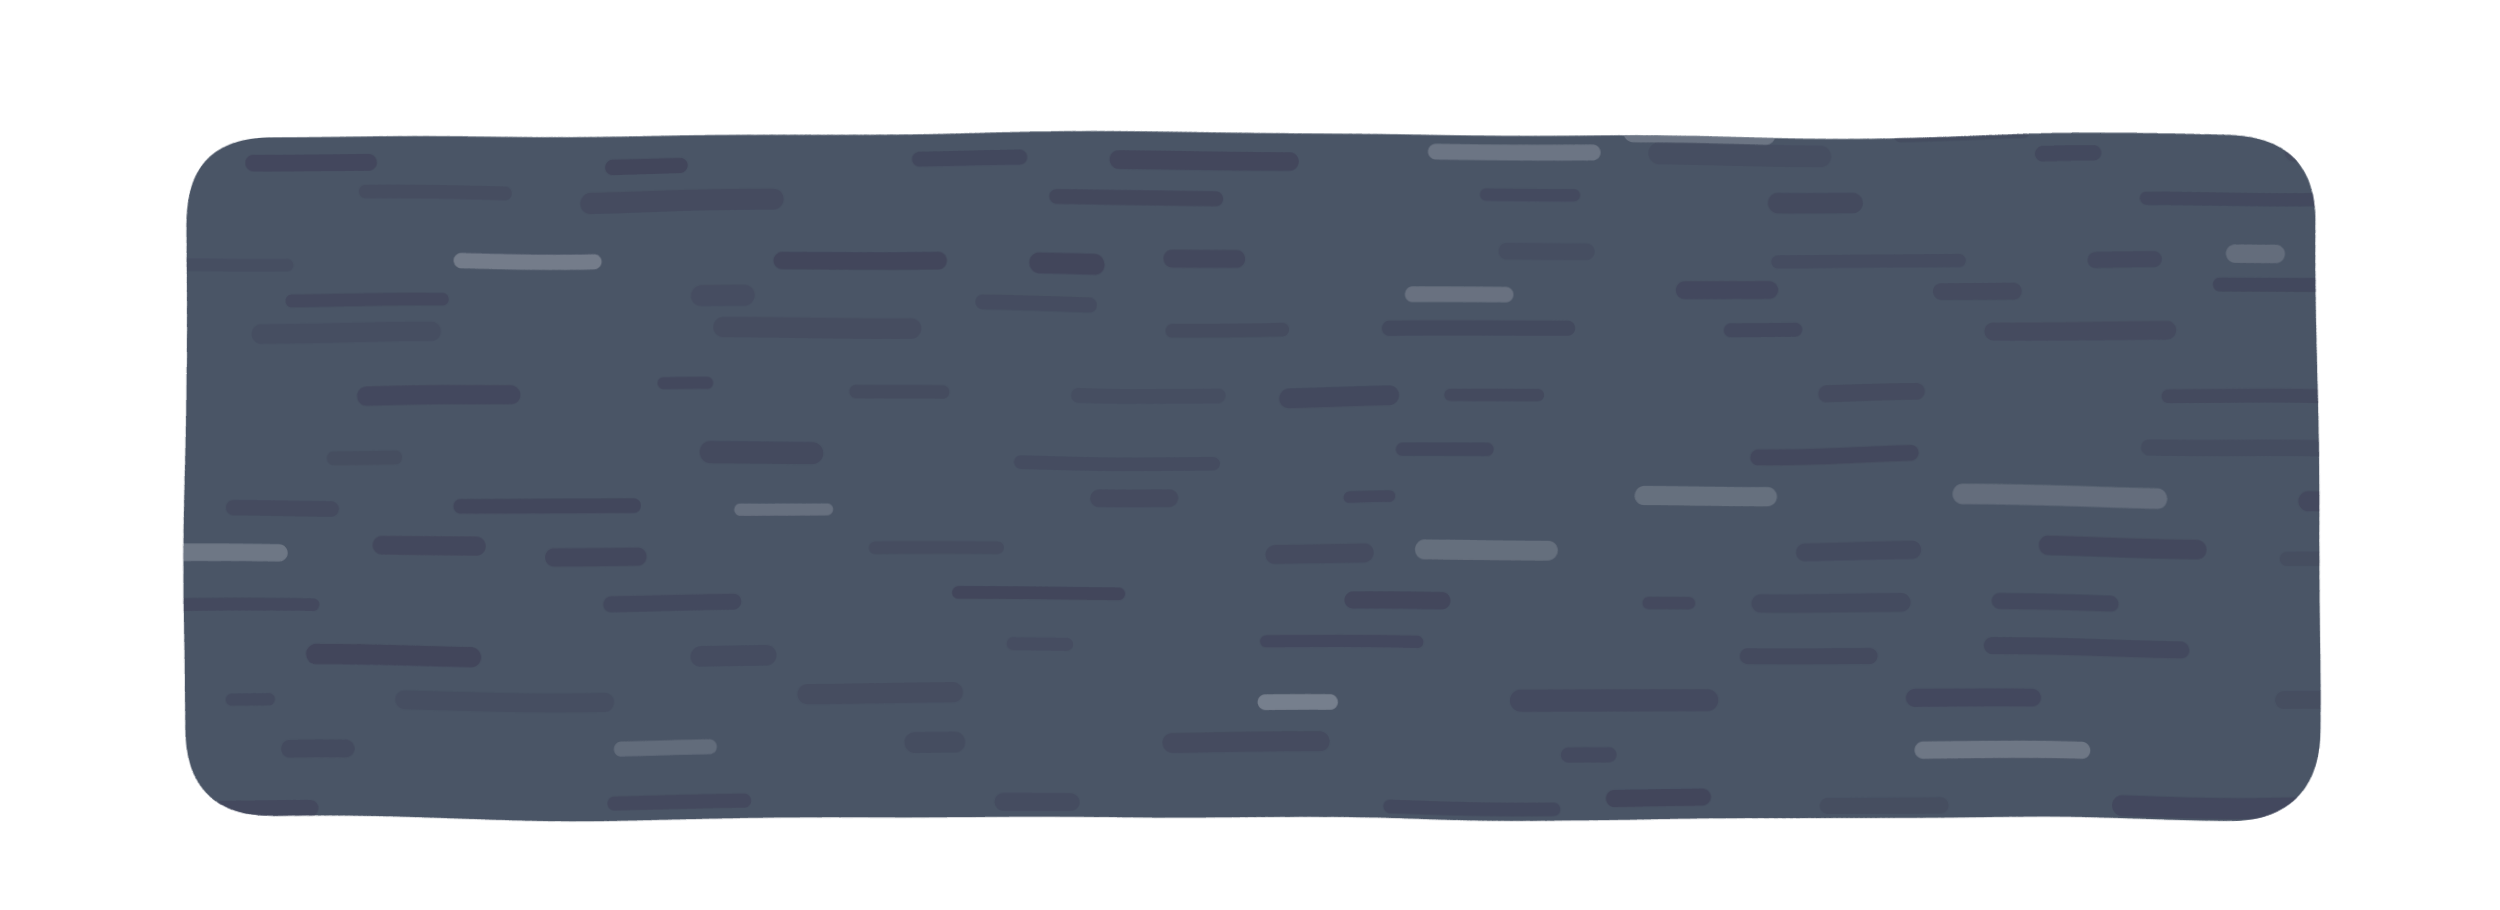
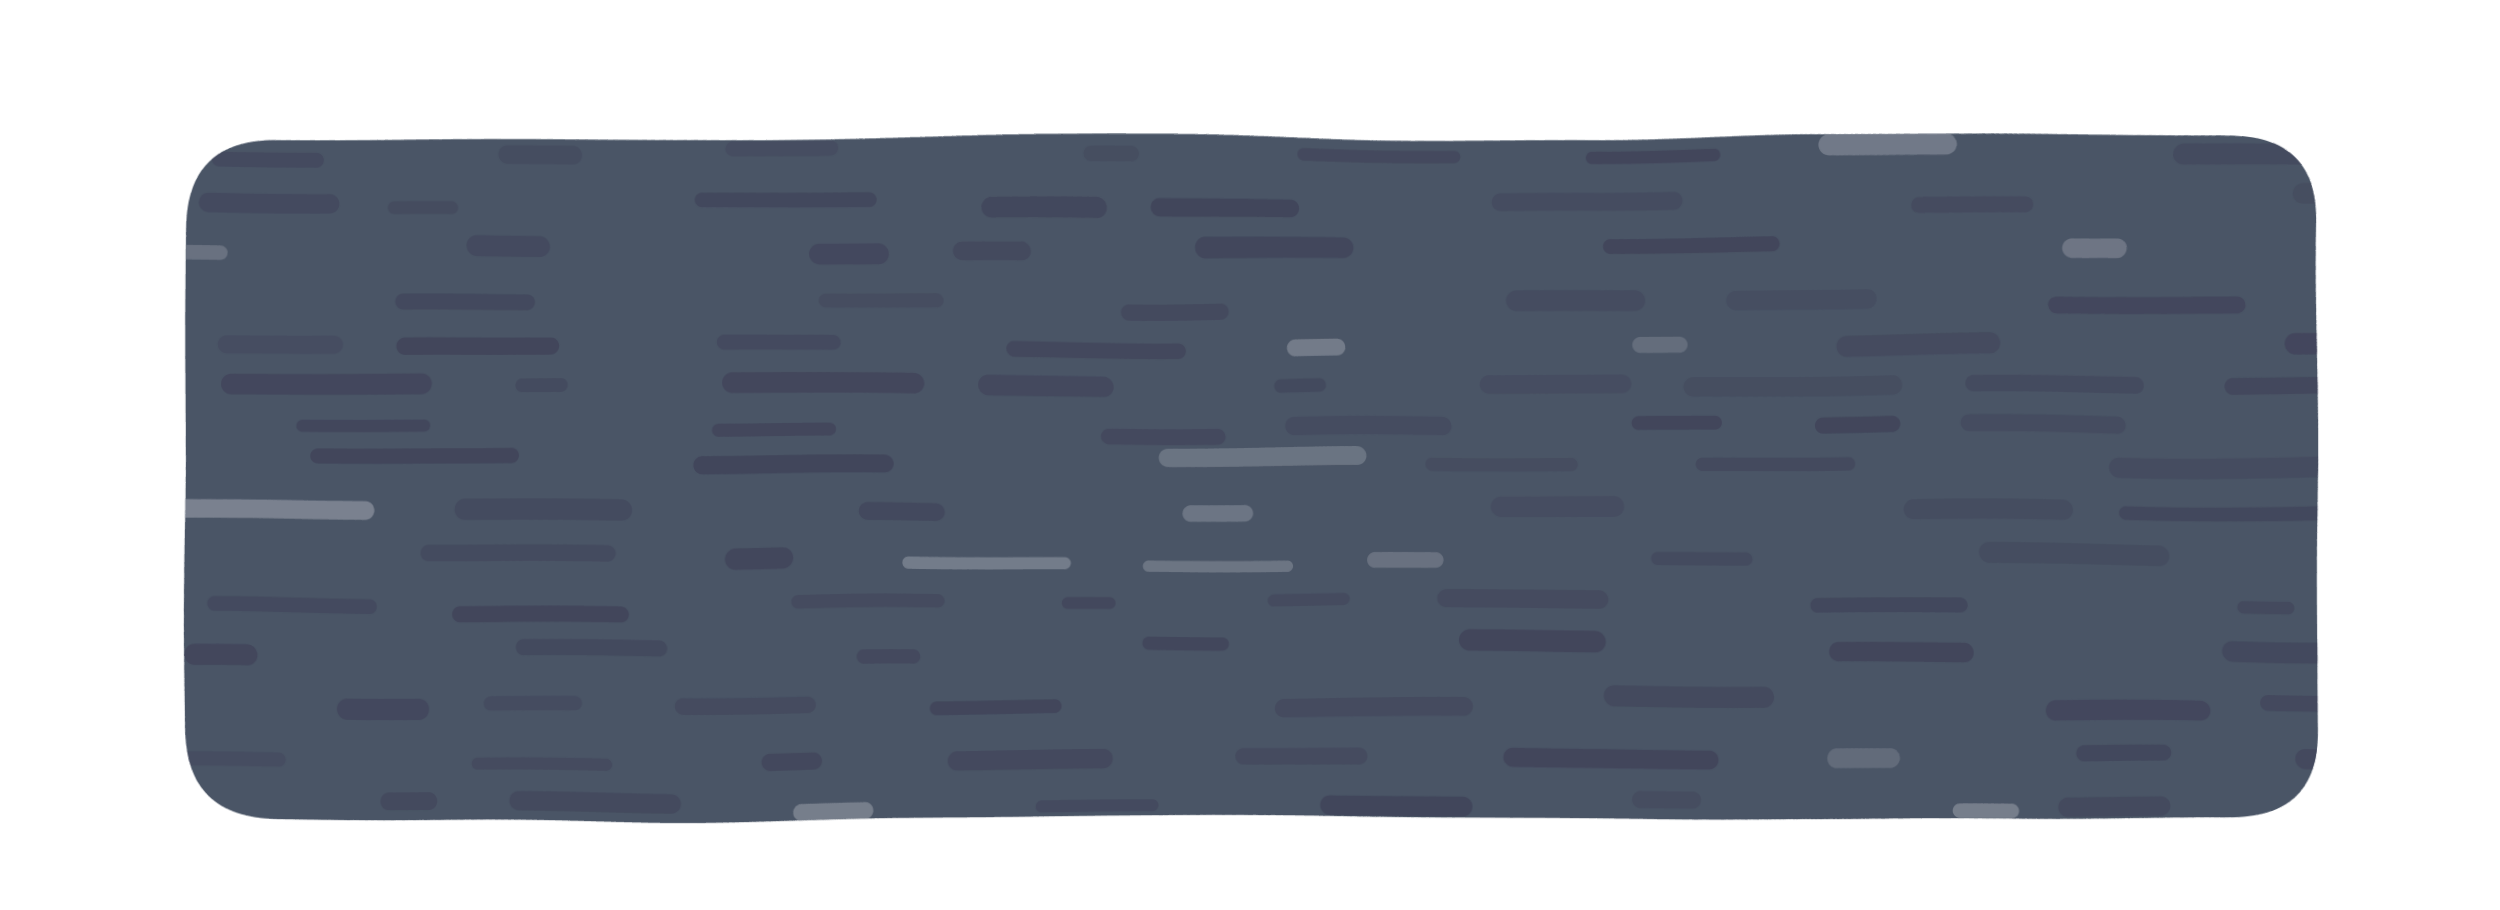
<svg xmlns="http://www.w3.org/2000/svg" width="110" height="40" viewBox="0 0 110 40">
  <defs>
    <filter id="rough" x="-10%" y="-10%" width="120%" height="120%">
-       <feTurbulence type="fractalNoise" baseFrequency="0.05" numOctaves="2" seed="72" />
+       <feTurbulence type="fractalNoise" baseFrequency="0.05" numOctaves="2" seed="75" />
      <feDisplacementMap in="SourceGraphic" scale="0.8" xChannelSelector="R" yChannelSelector="G" />
    </filter>
  </defs>
  <g filter="url(#rough)">
-     <clipPath id="f1s35">
+     <clipPath id="f1s33">
      <path d="M12,6 H98 Q102,6 102,10 V32 Q102,36 98,36 H12 Q8,36 8,32 V10 Q8,6 12,6 Z" />
    </clipPath>
    <path d="M12,6 H98 Q102,6 102,10 V32 Q102,36 98,36 H12 Q8,36 8,32 V10 Q8,6 12,6 Z" fill="#4a5566" />
-     <g clip-path="url(#f1s35)" stroke-linecap="round">
-       <path d="M3.75,5.56 h3.97" stroke="#404259" stroke-width="0.70" stroke-opacity="0.55" />
-       <path d="M16.96,5.34 h7.32" stroke="#404259" stroke-width="0.93" stroke-opacity="0.78" />
-       <path d="M29.03,5.36 h6.79" stroke="#89909c" stroke-width="0.89" stroke-opacity="0.76" />
-       <path d="M39.39,5.54 h7.50" stroke="#404259" stroke-width="0.55" stroke-opacity="0.58" />
-       <path d="M57.39,5.53 h3.73" stroke="#404259" stroke-width="0.79" stroke-opacity="0.72" />
-       <path d="M71.89,5.85 h5.82" stroke="#89909c" stroke-width="0.92" stroke-opacity="0.55" />
-       <path d="M83.81,5.88 h5.41" stroke="#404259" stroke-width="0.61" stroke-opacity="0.40" />
-       <path d="M100.13,5.55 h2.34" stroke="#404259" stroke-width="0.94" stroke-opacity="0.80" />
-       <path d="M116.46,5.44 h7.32" stroke="#89909c" stroke-width="0.92" stroke-opacity="0.54" />
-       <path d="M11.11,7.15 h5.16" stroke="#404259" stroke-width="0.75" stroke-opacity="0.69" />
-       <path d="M27.05,7.32 h2.96" stroke="#404259" stroke-width="0.67" stroke-opacity="0.77" />
-       <path d="M40.48,7.11 h4.36" stroke="#404259" stroke-width="0.67" stroke-opacity="0.71" />
-       <path d="M49.19,7.22 h7.47" stroke="#404259" stroke-width="0.80" stroke-opacity="0.72" />
-       <path d="M63.16,6.75 h6.93" stroke="#89909c" stroke-width="0.71" stroke-opacity="0.55" />
-       <path d="M73.00,6.78 h7.20" stroke="#404259" stroke-width="0.96" stroke-opacity="0.35" />
-       <path d="M90.06,6.90 h2.25" stroke="#404259" stroke-width="0.68" stroke-opacity="0.65" />
-       <path d="M101.03,6.79 h7.67" stroke="#404259" stroke-width="0.82" stroke-opacity="0.41" />
-       <path d="M16.14,8.44 h6.17" stroke="#404259" stroke-width="0.60" stroke-opacity="0.41" />
-       <path d="M26.11,8.86 h7.99" stroke="#404259" stroke-width="0.93" stroke-opacity="0.53" />
-       <path d="M46.42,8.82 h6.99" stroke="#404259" stroke-width="0.63" stroke-opacity="0.68" />
-       <path d="M65.42,8.63 h3.86" stroke="#404259" stroke-width="0.55" stroke-opacity="0.55" />
-       <path d="M78.27,8.88 h3.33" stroke="#404259" stroke-width="0.93" stroke-opacity="0.57" />
-       <path d="M94.61,8.93 h8.49" stroke="#404259" stroke-width="0.60" stroke-opacity="0.62" />
-       <path d="M113.13,8.73 h8.31" stroke="#404259" stroke-width="0.56" stroke-opacity="0.48" />
-       <path d="M5.67,11.64 h6.92" stroke="#404259" stroke-width="0.54" stroke-opacity="0.37" />
-       <path d="M20.41,11.46 h5.88" stroke="#89909c" stroke-width="0.69" stroke-opacity="0.67" />
-       <path d="M34.51,11.57 h6.70" stroke="#404259" stroke-width="0.77" stroke-opacity="0.76" />
-       <path d="M45.62,11.64 h2.44" stroke="#404259" stroke-width="0.88" stroke-opacity="0.78" />
-       <path d="M51.46,11.35 h2.86" stroke="#404259" stroke-width="0.75" stroke-opacity="0.67" />
-       <path d="M66.36,11.09 h3.49" stroke="#404259" stroke-width="0.73" stroke-opacity="0.37" />
-       <path d="M78.24,11.52 h8.04" stroke="#404259" stroke-width="0.60" stroke-opacity="0.46" />
-       <path d="M92.37,11.63 h2.54" stroke="#404259" stroke-width="0.71" stroke-opacity="0.56" />
-       <path d="M98.47,11.37 h1.77" stroke="#89909c" stroke-width="0.83" stroke-opacity="0.41" />
-       <path d="M107.86,11.59 h2.76" stroke="#404259" stroke-width="0.82" stroke-opacity="0.51" />
-       <path d="M12.75,13.20 h6.84" stroke="#404259" stroke-width="0.57" stroke-opacity="0.61" />
-       <path d="M31.03,13.11 h1.84" stroke="#404259" stroke-width="0.94" stroke-opacity="0.36" />
-       <path d="M43.14,13.34 h4.68" stroke="#404259" stroke-width="0.64" stroke-opacity="0.42" />
-       <path d="M62.18,12.98 h4.14" stroke="#89909c" stroke-width="0.68" stroke-opacity="0.48" />
-       <path d="M74.14,12.78 h3.69" stroke="#404259" stroke-width="0.80" stroke-opacity="0.63" />
-       <path d="M85.47,12.92 h3.19" stroke="#404259" stroke-width="0.76" stroke-opacity="0.49" />
-       <path d="M97.80,12.75 h5.62" stroke="#404259" stroke-width="0.62" stroke-opacity="0.71" />
-       <path d="M113.54,13.08 h4.00" stroke="#404259" stroke-width="0.64" stroke-opacity="0.35" />
-       <path d="M11.32,14.63 h7.77" stroke="#404259" stroke-width="0.86" stroke-opacity="0.37" />
-       <path d="M32.00,14.51 h8.05" stroke="#404259" stroke-width="0.90" stroke-opacity="0.39" />
-       <path d="M51.47,14.38 h4.91" stroke="#404259" stroke-width="0.59" stroke-opacity="0.47" />
-       <path d="M61.15,14.44 h7.87" stroke="#404259" stroke-width="0.67" stroke-opacity="0.59" />
-       <path d="M76.13,14.56 h2.83" stroke="#404259" stroke-width="0.62" stroke-opacity="0.65" />
-       <path d="M87.72,14.72 h7.76" stroke="#404259" stroke-width="0.80" stroke-opacity="0.49" />
-       <path d="M103.71,14.65 h5.11" stroke="#404259" stroke-width="0.89" stroke-opacity="0.56" />
-       <path d="M3.68,17.15 h2.13" stroke="#404259" stroke-width="0.84" stroke-opacity="0.55" />
-       <path d="M16.06,17.42 h6.51" stroke="#404259" stroke-width="0.84" stroke-opacity="0.63" />
-       <path d="M29.35,16.96 h1.92" stroke="#404259" stroke-width="0.53" stroke-opacity="0.66" />
-       <path d="M37.72,17.26 h3.71" stroke="#404259" stroke-width="0.59" stroke-opacity="0.47" />
-       <path d="M47.35,17.22 h6.22" stroke="#404259" stroke-width="0.65" stroke-opacity="0.35" />
-       <path d="M56.69,17.39 h4.44" stroke="#404259" stroke-width="0.88" stroke-opacity="0.62" />
-       <path d="M63.87,17.39 h3.84" stroke="#404259" stroke-width="0.55" stroke-opacity="0.57" />
-       <path d="M80.34,17.40 h3.92" stroke="#404259" stroke-width="0.74" stroke-opacity="0.50" />
-       <path d="M95.50,17.53 h7.82" stroke="#404259" stroke-width="0.58" stroke-opacity="0.57" />
-       <path d="M108.33,17.40 h4.01" stroke="#404259" stroke-width="0.56" stroke-opacity="0.56" />
-       <path d="M14.53,20.09 h2.81" stroke="#404259" stroke-width="0.60" stroke-opacity="0.38" />
-       <path d="M31.37,19.94 h4.46" stroke="#404259" stroke-width="0.96" stroke-opacity="0.57" />
-       <path d="M44.85,20.24 h8.57" stroke="#404259" stroke-width="0.60" stroke-opacity="0.45" />
-       <path d="M61.74,19.80 h3.77" stroke="#404259" stroke-width="0.60" stroke-opacity="0.62" />
-       <path d="M77.37,20.09 h6.65" stroke="#404259" stroke-width="0.69" stroke-opacity="0.66" />
-       <path d="M94.62,19.72 h8.25" stroke="#404259" stroke-width="0.69" stroke-opacity="0.40" />
-       <path d="M114.11,19.94 h1.85" stroke="#404259" stroke-width="0.85" stroke-opacity="0.53" />
-       <path d="M10.16,22.31 h4.30" stroke="#404259" stroke-width="0.69" stroke-opacity="0.48" />
-       <path d="M20.23,22.19 h7.71" stroke="#404259" stroke-width="0.62" stroke-opacity="0.74" />
-       <path d="M32.67,22.39 h3.82" stroke="#89909c" stroke-width="0.53" stroke-opacity="0.46" />
-       <path d="M48.42,21.79 h3.12" stroke="#404259" stroke-width="0.81" stroke-opacity="0.50" />
-       <path d="M59.42,21.88 h1.79" stroke="#404259" stroke-width="0.52" stroke-opacity="0.60" />
-       <path d="M72.46,21.80 h5.33" stroke="#89909c" stroke-width="0.85" stroke-opacity="0.45" />
-       <path d="M86.29,21.89 h8.69" stroke="#89909c" stroke-width="0.88" stroke-opacity="0.41" />
-       <path d="M101.52,21.97 h7.76" stroke="#404259" stroke-width="0.86" stroke-opacity="0.61" />
-       <path d="M7.29,24.29 h4.90" stroke="#89909c" stroke-width="0.77" stroke-opacity="0.57" />
-       <path d="M16.74,23.87 h4.19" stroke="#404259" stroke-width="0.81" stroke-opacity="0.67" />
-       <path d="M24.33,24.35 h3.76" stroke="#404259" stroke-width="0.78" stroke-opacity="0.66" />
-       <path d="M38.63,24.11 h5.35" stroke="#404259" stroke-width="0.57" stroke-opacity="0.41" />
-       <path d="M56.24,24.40 h3.91" stroke="#404259" stroke-width="0.86" stroke-opacity="0.53" />
-       <path d="M62.88,24.24 h5.46" stroke="#89909c" stroke-width="0.88" stroke-opacity="0.44" />
-       <path d="M79.45,24.27 h4.64" stroke="#404259" stroke-width="0.79" stroke-opacity="0.52" />
-       <path d="M90.06,24.03 h6.62" stroke="#404259" stroke-width="0.84" stroke-opacity="0.66" />
-       <path d="M100.58,24.43 h6.44" stroke="#404259" stroke-width="0.61" stroke-opacity="0.38" />
-       <path d="M4.97,26.56 h8.77" stroke="#404259" stroke-width="0.56" stroke-opacity="0.60" />
-       <path d="M26.86,26.39 h5.54" stroke="#404259" stroke-width="0.70" stroke-opacity="0.62" />
-       <path d="M42.34,26.12 h7.09" stroke="#404259" stroke-width="0.57" stroke-opacity="0.78" />
-       <path d="M59.71,26.48 h4.00" stroke="#404259" stroke-width="0.76" stroke-opacity="0.72" />
-       <path d="M72.73,26.55 h1.70" stroke="#404259" stroke-width="0.55" stroke-opacity="0.60" />
-       <path d="M77.53,26.54 h6.08" stroke="#404259" stroke-width="0.82" stroke-opacity="0.51" />
-       <path d="M87.88,26.46 h4.93" stroke="#404259" stroke-width="0.70" stroke-opacity="0.62" />
-       <path d="M106.19,26.29 h4.43" stroke="#89909c" stroke-width="0.80" stroke-opacity="0.35" />
-       <path d="M13.89,28.74 h6.77" stroke="#404259" stroke-width="0.91" stroke-opacity="0.78" />
-       <path d="M30.95,28.80 h2.94" stroke="#404259" stroke-width="0.91" stroke-opacity="0.45" />
-       <path d="M44.81,28.39 h2.34" stroke="#404259" stroke-width="0.58" stroke-opacity="0.36" />
-       <path d="M55.85,28.29 h6.77" stroke="#404259" stroke-width="0.54" stroke-opacity="0.63" />
-       <path d="M76.96,28.87 h5.30" stroke="#404259" stroke-width="0.70" stroke-opacity="0.57" />
-       <path d="M87.54,28.41 h8.31" stroke="#404259" stroke-width="0.75" stroke-opacity="0.62" />
-       <path d="M105.47,28.89 h5.09" stroke="#404259" stroke-width="0.76" stroke-opacity="0.50" />
-       <path d="M10.08,30.73 h1.68" stroke="#404259" stroke-width="0.54" stroke-opacity="0.51" />
-       <path d="M17.80,30.73 h8.77" stroke="#404259" stroke-width="0.86" stroke-opacity="0.35" />
-       <path d="M35.71,30.54 h6.42" stroke="#404259" stroke-width="0.89" stroke-opacity="0.39" />
-       <path d="M55.77,30.98 h2.90" stroke="#89909c" stroke-width="0.69" stroke-opacity="0.71" />
-       <path d="M67.18,30.79 h8.03" stroke="#404259" stroke-width="0.96" stroke-opacity="0.54" />
-       <path d="M84.23,30.71 h5.03" stroke="#404259" stroke-width="0.80" stroke-opacity="0.63" />
-       <path d="M100.37,30.63 h2.60" stroke="#404259" stroke-width="0.78" stroke-opacity="0.38" />
-       <path d="M112.03,30.46 h8.37" stroke="#404259" stroke-width="0.94" stroke-opacity="0.76" />
-       <path d="M12.69,32.96 h2.48" stroke="#404259" stroke-width="0.81" stroke-opacity="0.52" />
-       <path d="M27.33,32.83 h4.03" stroke="#89909c" stroke-width="0.67" stroke-opacity="0.39" />
-       <path d="M40.40,32.72 h1.77" stroke="#404259" stroke-width="0.91" stroke-opacity="0.44" />
-       <path d="M51.66,32.70 h6.49" stroke="#404259" stroke-width="0.88" stroke-opacity="0.49" />
-       <path d="M69.23,33.14 h1.75" stroke="#404259" stroke-width="0.66" stroke-opacity="0.54" />
-       <path d="M84.57,33.02 h6.88" stroke="#89909c" stroke-width="0.77" stroke-opacity="0.57" />
-       <path d="M105.85,32.92 h8.15" stroke="#404259" stroke-width="0.78" stroke-opacity="0.53" />
-       <path d="M9.67,35.67 h3.93" stroke="#404259" stroke-width="0.76" stroke-opacity="0.64" />
-       <path d="M27.02,35.23 h5.86" stroke="#404259" stroke-width="0.62" stroke-opacity="0.61" />
-       <path d="M44.24,35.34 h2.93" stroke="#404259" stroke-width="0.78" stroke-opacity="0.45" />
-       <path d="M61.22,35.50 h7.35" stroke="#404259" stroke-width="0.59" stroke-opacity="0.65" />
-       <path d="M71.23,35.05 h3.78" stroke="#404259" stroke-width="0.76" stroke-opacity="0.77" />
-       <path d="M80.46,35.46 h4.78" stroke="#404259" stroke-width="0.72" stroke-opacity="0.38" />
-       <path d="M93.27,35.44 h8.14" stroke="#404259" stroke-width="0.95" stroke-opacity="0.63" />
-       <path d="M105.27,35.03 h2.13" stroke="#404259" stroke-width="0.96" stroke-opacity="0.52" />
-       <path d="M13.74,37.52 h6.35" stroke="#404259" stroke-width="0.87" stroke-opacity="0.78" />
-       <path d="M25.43,37.72 h4.29" stroke="#404259" stroke-width="0.77" stroke-opacity="0.49" />
-       <path d="M40.69,37.54 h3.56" stroke="#404259" stroke-width="0.61" stroke-opacity="0.63" />
-       <path d="M47.71,37.38 h3.11" stroke="#404259" stroke-width="0.80" stroke-opacity="0.70" />
-       <path d="M60.66,37.70 h8.36" stroke="#404259" stroke-width="0.80" stroke-opacity="0.56" />
-       <path d="M77.17,37.53 h6.61" stroke="#89909c" stroke-width="0.66" stroke-opacity="0.51" />
-       <path d="M90.03,37.51 h2.44" stroke="#404259" stroke-width="0.52" stroke-opacity="0.46" />
-       <path d="M103.64,37.67 h5.11" stroke="#404259" stroke-width="0.93" stroke-opacity="0.53" />
+     <g clip-path="url(#f1s33)" stroke-linecap="round">
+       <path d="M12.20,4.82 h6.36" stroke="#404259" stroke-width="0.66" stroke-opacity="0.39" />
+       <path d="M29.01,4.96 h5.64" stroke="#404259" stroke-width="0.92" stroke-opacity="0.35" />
+       <path d="M46.46,4.79 h5.30" stroke="#404259" stroke-width="0.82" stroke-opacity="0.41" />
+       <path d="M59.14,5.24 h3.07" stroke="#404259" stroke-width="0.88" stroke-opacity="0.75" />
+       <path d="M66.65,4.97 h4.41" stroke="#404259" stroke-width="0.63" stroke-opacity="0.69" />
+       <path d="M85.30,5.06 h2.94" stroke="#404259" stroke-width="0.94" stroke-opacity="0.68" />
+       <path d="M91.84,5.26 h4.40" stroke="#404259" stroke-width="0.74" stroke-opacity="0.43" />
+       <path d="M107.16,5.03 h8.61" stroke="#404259" stroke-width="0.80" stroke-opacity="0.71" />
+       <path d="M9.44,6.88 h4.39" stroke="#404259" stroke-width="0.66" stroke-opacity="0.54" />
+       <path d="M22.34,6.67 h2.95" stroke="#404259" stroke-width="0.80" stroke-opacity="0.40" />
+       <path d="M32.48,6.38 h4.28" stroke="#404259" stroke-width="0.66" stroke-opacity="0.36" />
+       <path d="M48.22,6.84 h1.74" stroke="#404259" stroke-width="0.65" stroke-opacity="0.38" />
+       <path d="M57.47,6.71 h6.56" stroke="#404259" stroke-width="0.54" stroke-opacity="0.61" />
+       <path d="M70.15,6.78 h5.42" stroke="#404259" stroke-width="0.55" stroke-opacity="0.78" />
+       <path d="M80.65,6.46 h5.14" stroke="#89909c" stroke-width="0.93" stroke-opacity="0.62" />
+       <path d="M96.22,6.84 h6.57" stroke="#404259" stroke-width="0.96" stroke-opacity="0.51" />
+       <path d="M114.32,6.50 h7.87" stroke="#404259" stroke-width="0.73" stroke-opacity="0.60" />
+       <path d="M8.99,8.83 h5.42" stroke="#404259" stroke-width="0.87" stroke-opacity="0.54" />
+       <path d="M17.29,9.02 h2.51" stroke="#404259" stroke-width="0.58" stroke-opacity="0.47" />
+       <path d="M31.09,8.66 h7.34" stroke="#404259" stroke-width="0.65" stroke-opacity="0.71" />
+       <path d="M43.83,9.11 h4.58" stroke="#404259" stroke-width="0.89" stroke-opacity="0.71" />
+       <path d="M51.14,9.08 h5.77" stroke="#404259" stroke-width="0.77" stroke-opacity="0.79" />
+       <path d="M66.12,8.73 h7.64" stroke="#404259" stroke-width="0.79" stroke-opacity="0.46" />
+       <path d="M84.58,9.13 h4.78" stroke="#404259" stroke-width="0.70" stroke-opacity="0.53" />
+       <path d="M101.40,8.63 h2.73" stroke="#404259" stroke-width="0.93" stroke-opacity="0.38" />
+       <path d="M6.37,11.06 h3.17" stroke="#89909c" stroke-width="0.64" stroke-opacity="0.49" />
+       <path d="M20.90,10.71 h2.76" stroke="#404259" stroke-width="0.94" stroke-opacity="0.56" />
+       <path d="M36.24,11.07 h2.53" stroke="#404259" stroke-width="0.94" stroke-opacity="0.63" />
+       <path d="M42.48,11.00 h2.62" stroke="#404259" stroke-width="0.81" stroke-opacity="0.57" />
+       <path d="M53.12,10.78 h6.13" stroke="#404259" stroke-width="0.93" stroke-opacity="0.70" />
+       <path d="M70.94,10.72 h7.19" stroke="#404259" stroke-width="0.66" stroke-opacity="0.78" />
+       <path d="M91.46,11.06 h1.97" stroke="#89909c" stroke-width="0.87" stroke-opacity="0.56" />
+       <path d="M104.89,11.12 h6.54" stroke="#89909c" stroke-width="0.75" stroke-opacity="0.37" />
+       <path d="M17.63,13.22 h5.48" stroke="#404259" stroke-width="0.71" stroke-opacity="0.62" />
+       <path d="M36.46,13.16 h4.80" stroke="#404259" stroke-width="0.63" stroke-opacity="0.39" />
+       <path d="M49.69,13.55 h4.09" stroke="#404259" stroke-width="0.70" stroke-opacity="0.58" />
+       <path d="M66.84,13.15 h5.16" stroke="#404259" stroke-width="0.93" stroke-opacity="0.43" />
+       <path d="M76.48,13.19 h5.76" stroke="#404259" stroke-width="0.86" stroke-opacity="0.37" />
+       <path d="M90.76,13.59 h7.80" stroke="#404259" stroke-width="0.74" stroke-opacity="0.69" />
+       <path d="M109.29,13.45 h1.88" stroke="#404259" stroke-width="0.59" stroke-opacity="0.51" />
+       <path d="M9.85,15.10 h4.73" stroke="#404259" stroke-width="0.80" stroke-opacity="0.36" />
+       <path d="M17.70,15.19 h6.52" stroke="#404259" stroke-width="0.77" stroke-opacity="0.76" />
+       <path d="M32.05,15.03 h4.67" stroke="#404259" stroke-width="0.67" stroke-opacity="0.54" />
+       <path d="M44.61,15.24 h7.22" stroke="#404259" stroke-width="0.69" stroke-opacity="0.67" />
+       <path d="M57.12,15.24 h1.87" stroke="#89909c" stroke-width="0.75" stroke-opacity="0.64" />
+       <path d="M72.25,15.14 h1.71" stroke="#89909c" stroke-width="0.72" stroke-opacity="0.41" />
+       <path d="M81.32,15.26 h6.42" stroke="#404259" stroke-width="0.93" stroke-opacity="0.50" />
+       <path d="M101.05,15.28 h7.36" stroke="#404259" stroke-width="0.92" stroke-opacity="0.75" />
+       <path d="M4.35,16.61 h1.68" stroke="#404259" stroke-width="0.56" stroke-opacity="0.69" />
+       <path d="M10.05,16.86 h8.39" stroke="#404259" stroke-width="0.92" stroke-opacity="0.69" />
+       <path d="M22.98,16.94 h1.76" stroke="#404259" stroke-width="0.61" stroke-opacity="0.52" />
+       <path d="M32.40,16.82 h7.79" stroke="#404259" stroke-width="0.91" stroke-opacity="0.72" />
+       <path d="M43.45,16.85 h5.01" stroke="#404259" stroke-width="0.92" stroke-opacity="0.60" />
+       <path d="M56.43,16.91 h1.72" stroke="#404259" stroke-width="0.60" stroke-opacity="0.59" />
+       <path d="M65.60,16.87 h5.83" stroke="#404259" stroke-width="0.82" stroke-opacity="0.36" />
+       <path d="M74.55,17.02 h8.78" stroke="#404259" stroke-width="0.86" stroke-opacity="0.38" />
+       <path d="M86.95,17.02 h7.21" stroke="#404259" stroke-width="0.71" stroke-opacity="0.51" />
+       <path d="M98.32,17.07 h6.97" stroke="#404259" stroke-width="0.72" stroke-opacity="0.66" />
+       <path d="M13.20,18.71 h5.40" stroke="#404259" stroke-width="0.54" stroke-opacity="0.74" />
+       <path d="M31.77,18.90 h4.78" stroke="#404259" stroke-width="0.57" stroke-opacity="0.72" />
+       <path d="M48.66,19.10 h4.85" stroke="#404259" stroke-width="0.72" stroke-opacity="0.64" />
+       <path d="M56.96,18.70 h6.54" stroke="#404259" stroke-width="0.81" stroke-opacity="0.46" />
+       <path d="M72.14,18.60 h3.32" stroke="#404259" stroke-width="0.61" stroke-opacity="0.78" />
+       <path d="M80.21,18.73 h3.10" stroke="#404259" stroke-width="0.71" stroke-opacity="0.80" />
+       <path d="M86.73,18.74 h6.60" stroke="#404259" stroke-width="0.74" stroke-opacity="0.42" />
+       <path d="M106.12,19.12 h7.67" stroke="#404259" stroke-width="0.64" stroke-opacity="0.73" />
+       <path d="M13.90,20.06 h8.68" stroke="#404259" stroke-width="0.68" stroke-opacity="0.78" />
+       <path d="M31.04,20.43 h7.89" stroke="#404259" stroke-width="0.80" stroke-opacity="0.79" />
+       <path d="M51.26,20.04 h8.45" stroke="#89909c" stroke-width="0.83" stroke-opacity="0.52" />
+       <path d="M63.00,20.40 h6.12" stroke="#404259" stroke-width="0.59" stroke-opacity="0.39" />
+       <path d="M74.90,20.43 h6.46" stroke="#404259" stroke-width="0.59" stroke-opacity="0.57" />
+       <path d="M93.40,20.58 h8.58" stroke="#404259" stroke-width="0.88" stroke-opacity="0.43" />
+       <path d="M109.04,20.40 h3.24" stroke="#404259" stroke-width="0.94" stroke-opacity="0.49" />
+       <path d="M7.26,22.49 h8.76" stroke="#89909c" stroke-width="0.84" stroke-opacity="0.76" />
+       <path d="M20.52,22.44 h6.96" stroke="#404259" stroke-width="0.94" stroke-opacity="0.51" />
+       <path d="M38.23,22.56 h2.92" stroke="#404259" stroke-width="0.80" stroke-opacity="0.65" />
+       <path d="M52.26,22.56 h2.40" stroke="#89909c" stroke-width="0.75" stroke-opacity="0.55" />
+       <path d="M66.00,22.28 h4.97" stroke="#404259" stroke-width="0.93" stroke-opacity="0.36" />
+       <path d="M84.24,22.49 h6.66" stroke="#404259" stroke-width="0.88" stroke-opacity="0.40" />
+       <path d="M93.68,22.55 h8.76" stroke="#404259" stroke-width="0.60" stroke-opacity="0.71" />
+       <path d="M108.81,22.22 h3.11" stroke="#404259" stroke-width="0.75" stroke-opacity="0.70" />
+       <path d="M18.89,24.36 h8.00" stroke="#404259" stroke-width="0.72" stroke-opacity="0.51" />
+       <path d="M32.47,24.58 h2.04" stroke="#404259" stroke-width="0.94" stroke-opacity="0.74" />
+       <path d="M39.98,24.85 h6.71" stroke="#89909c" stroke-width="0.55" stroke-opacity="0.66" />
+       <path d="M50.40,24.96 h6.15" stroke="#89909c" stroke-width="0.51" stroke-opacity="0.54" />
+       <path d="M60.42,24.73 h2.65" stroke="#89909c" stroke-width="0.72" stroke-opacity="0.49" />
+       <path d="M72.88,24.61 h3.84" stroke="#404259" stroke-width="0.59" stroke-opacity="0.51" />
+       <path d="M87.55,24.40 h7.55" stroke="#404259" stroke-width="0.91" stroke-opacity="0.40" />
+       <path d="M107.64,24.66 h3.46" stroke="#404259" stroke-width="0.82" stroke-opacity="0.51" />
+       <path d="M9.36,26.70 h6.87" stroke="#404259" stroke-width="0.64" stroke-opacity="0.56" />
+       <path d="M20.32,27.03 h7.17" stroke="#404259" stroke-width="0.70" stroke-opacity="0.76" />
+       <path d="M35.18,26.52 h6.02" stroke="#404259" stroke-width="0.59" stroke-opacity="0.53" />
+       <path d="M46.85,26.64 h1.85" stroke="#404259" stroke-width="0.53" stroke-opacity="0.67" />
+       <path d="M55.99,26.48 h3.06" stroke="#404259" stroke-width="0.54" stroke-opacity="0.48" />
+       <path d="M63.58,26.47 h6.72" stroke="#404259" stroke-width="0.83" stroke-opacity="0.50" />
+       <path d="M79.86,26.69 h6.35" stroke="#404259" stroke-width="0.65" stroke-opacity="0.71" />
+       <path d="M98.77,26.58 h1.96" stroke="#404259" stroke-width="0.55" stroke-opacity="0.58" />
+       <path d="M103.25,26.68 h5.02" stroke="#89909c" stroke-width="0.73" stroke-opacity="0.46" />
+       <path d="M8.46,28.89 h2.32" stroke="#404259" stroke-width="0.90" stroke-opacity="0.72" />
+       <path d="M23.21,28.48 h5.91" stroke="#404259" stroke-width="0.70" stroke-opacity="0.59" />
+       <path d="M37.98,28.95 h2.11" stroke="#404259" stroke-width="0.62" stroke-opacity="0.61" />
+       <path d="M50.48,28.41 h3.27" stroke="#404259" stroke-width="0.59" stroke-opacity="0.70" />
+       <path d="M64.63,28.35 h5.48" stroke="#404259" stroke-width="0.96" stroke-opacity="0.80" />
+       <path d="M80.76,28.75 h5.58" stroke="#404259" stroke-width="0.85" stroke-opacity="0.80" />
+       <path d="M98.25,28.55 h8.13" stroke="#404259" stroke-width="0.92" stroke-opacity="0.62" />
+       <path d="M15.16,31.13 h3.29" stroke="#404259" stroke-width="0.92" stroke-opacity="0.63" />
+       <path d="M21.71,30.90 h3.74" stroke="#404259" stroke-width="0.62" stroke-opacity="0.42" />
+       <path d="M30.09,30.97 h5.42" stroke="#404259" stroke-width="0.71" stroke-opacity="0.50" />
+       <path d="M41.10,31.20 h5.20" stroke="#404259" stroke-width="0.60" stroke-opacity="0.76" />
+       <path d="M56.54,31.25 h7.83" stroke="#404259" stroke-width="0.81" stroke-opacity="0.50" />
+       <path d="M70.92,30.70 h6.46" stroke="#404259" stroke-width="0.91" stroke-opacity="0.58" />
+       <path d="M90.43,31.24 h6.37" stroke="#404259" stroke-width="0.89" stroke-opacity="0.69" />
+       <path d="M99.80,30.81 h2.59" stroke="#404259" stroke-width="0.72" stroke-opacity="0.60" />
+       <path d="M110.03,30.77 h5.41" stroke="#404259" stroke-width="0.82" stroke-opacity="0.70" />
+       <path d="M7.45,33.37 h4.63" stroke="#404259" stroke-width="0.62" stroke-opacity="0.36" />
+       <path d="M21.11,33.52 h5.64" stroke="#404259" stroke-width="0.53" stroke-opacity="0.49" />
+       <path d="M33.81,33.41 h1.89" stroke="#404259" stroke-width="0.75" stroke-opacity="0.67" />
+       <path d="M42.01,33.51 h6.46" stroke="#404259" stroke-width="0.85" stroke-opacity="0.61" />
+       <path d="M54.71,33.38 h5.14" stroke="#404259" stroke-width="0.73" stroke-opacity="0.49" />
+       <path d="M66.49,33.40 h8.48" stroke="#404259" stroke-width="0.82" stroke-opacity="0.78" />
+       <path d="M80.68,33.35 h2.39" stroke="#89909c" stroke-width="0.86" stroke-opacity="0.38" />
+       <path d="M91.72,33.13 h3.46" stroke="#404259" stroke-width="0.71" stroke-opacity="0.71" />
+       <path d="M101.43,33.32 h8.28" stroke="#404259" stroke-width="0.91" stroke-opacity="0.64" />
+       <path d="M17.08,35.16 h1.81" stroke="#404259" stroke-width="0.79" stroke-opacity="0.58" />
+       <path d="M22.94,35.16 h6.58" stroke="#404259" stroke-width="0.85" stroke-opacity="0.58" />
+       <path d="M35.15,35.65 h2.78" stroke="#89909c" stroke-width="0.75" stroke-opacity="0.70" />
+       <path d="M45.80,35.56 h4.87" stroke="#404259" stroke-width="0.53" stroke-opacity="0.55" />
+       <path d="M58.54,35.53 h5.79" stroke="#404259" stroke-width="0.86" stroke-opacity="0.79" />
+       <path d="M72.01,35.15 h2.25" stroke="#404259" stroke-width="0.75" stroke-opacity="0.39" />
+       <path d="M86.20,35.66 h2.29" stroke="#89909c" stroke-width="0.65" stroke-opacity="0.70" />
+       <path d="M91.00,35.49 h4.07" stroke="#404259" stroke-width="0.86" stroke-opacity="0.58" />
+       <path d="M101.62,35.36 h2.25" stroke="#404259" stroke-width="0.66" stroke-opacity="0.55" />
+       <path d="M116.78,35.57 h4.20" stroke="#404259" stroke-width="0.86" stroke-opacity="0.70" />
+       <path d="M5.74,37.32 h6.65" stroke="#404259" stroke-width="0.52" stroke-opacity="0.62" />
+       <path d="M23.58,37.32 h2.08" stroke="#404259" stroke-width="0.71" stroke-opacity="0.74" />
+       <path d="M31.16,37.57 h4.11" stroke="#404259" stroke-width="0.55" stroke-opacity="0.70" />
+       <path d="M43.63,37.48 h2.78" stroke="#404259" stroke-width="0.63" stroke-opacity="0.37" />
+       <path d="M53.48,37.56 h3.60" stroke="#404259" stroke-width="0.58" stroke-opacity="0.35" />
+       <path d="M60.58,37.53 h4.67" stroke="#404259" stroke-width="0.87" stroke-opacity="0.62" />
+       <path d="M73.23,37.54 h2.01" stroke="#404259" stroke-width="0.69" stroke-opacity="0.58" />
+       <path d="M81.32,37.47 h1.70" stroke="#404259" stroke-width="0.58" stroke-opacity="0.62" />
+       <path d="M87.45,37.17 h8.60" stroke="#404259" stroke-width="0.62" stroke-opacity="0.54" />
+       <path d="M107.17,37.60 h7.64" stroke="#404259" stroke-width="0.65" stroke-opacity="0.46" />
    </g>
  </g>
</svg>
